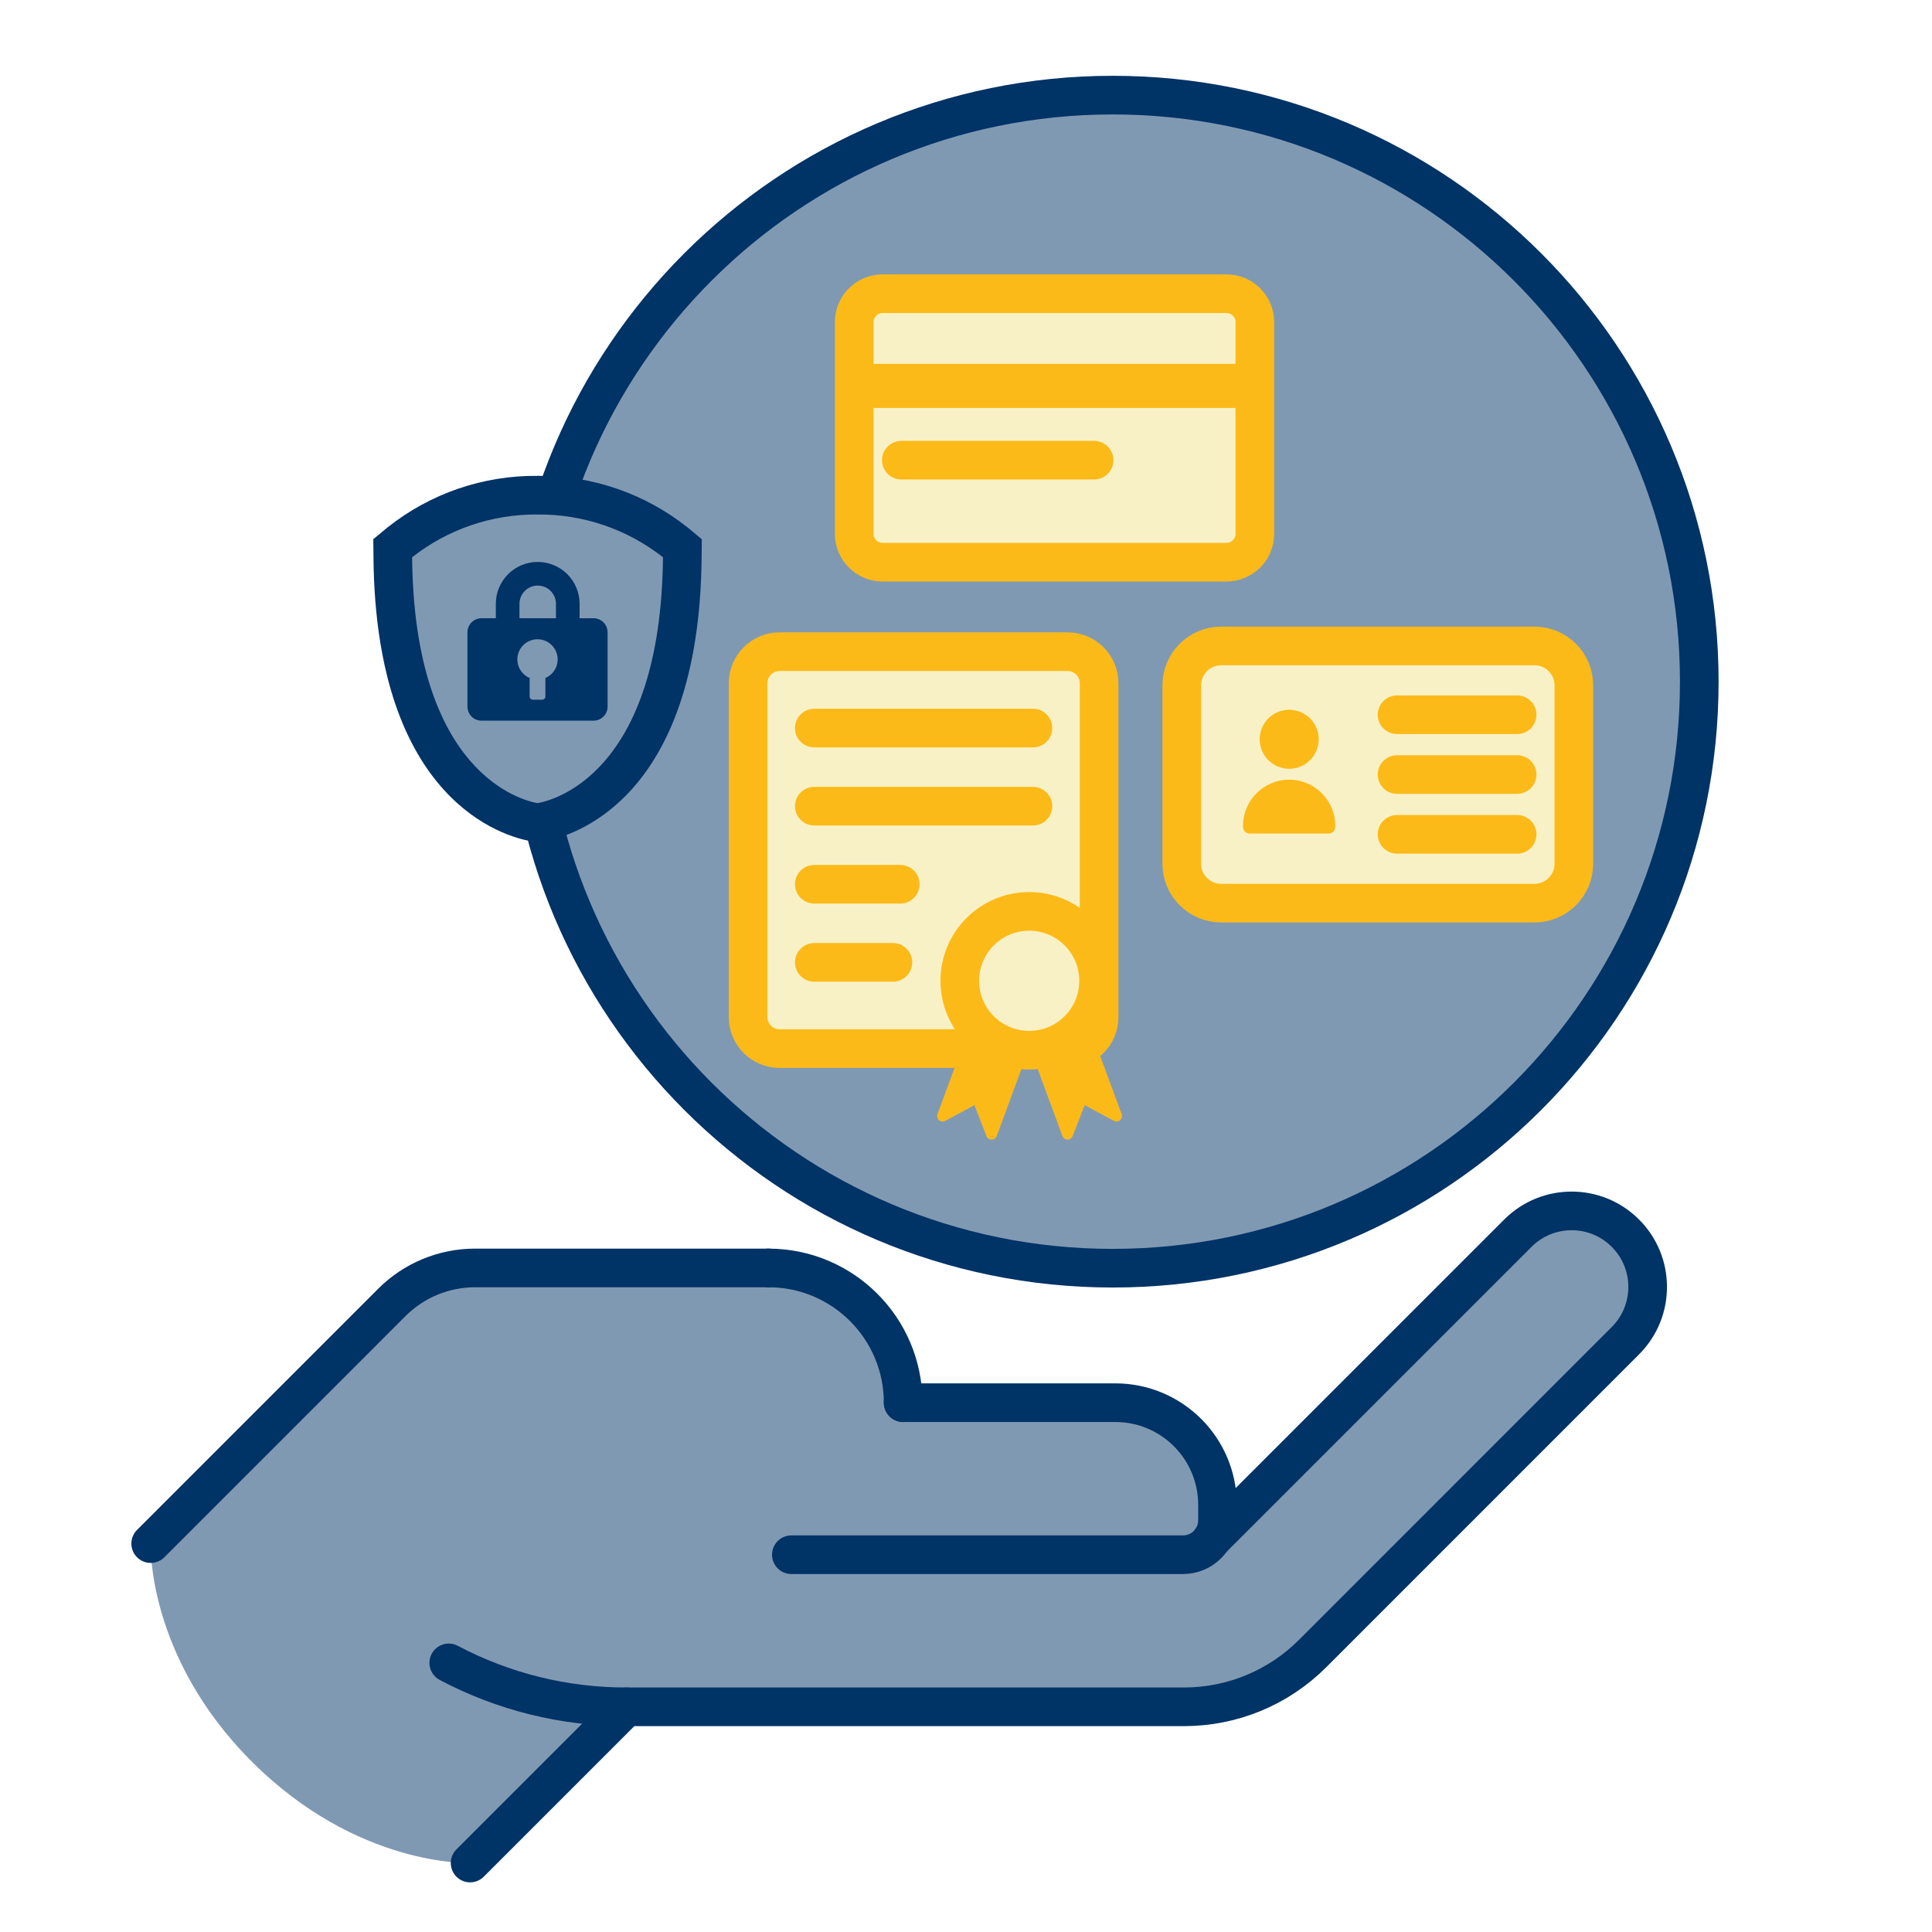
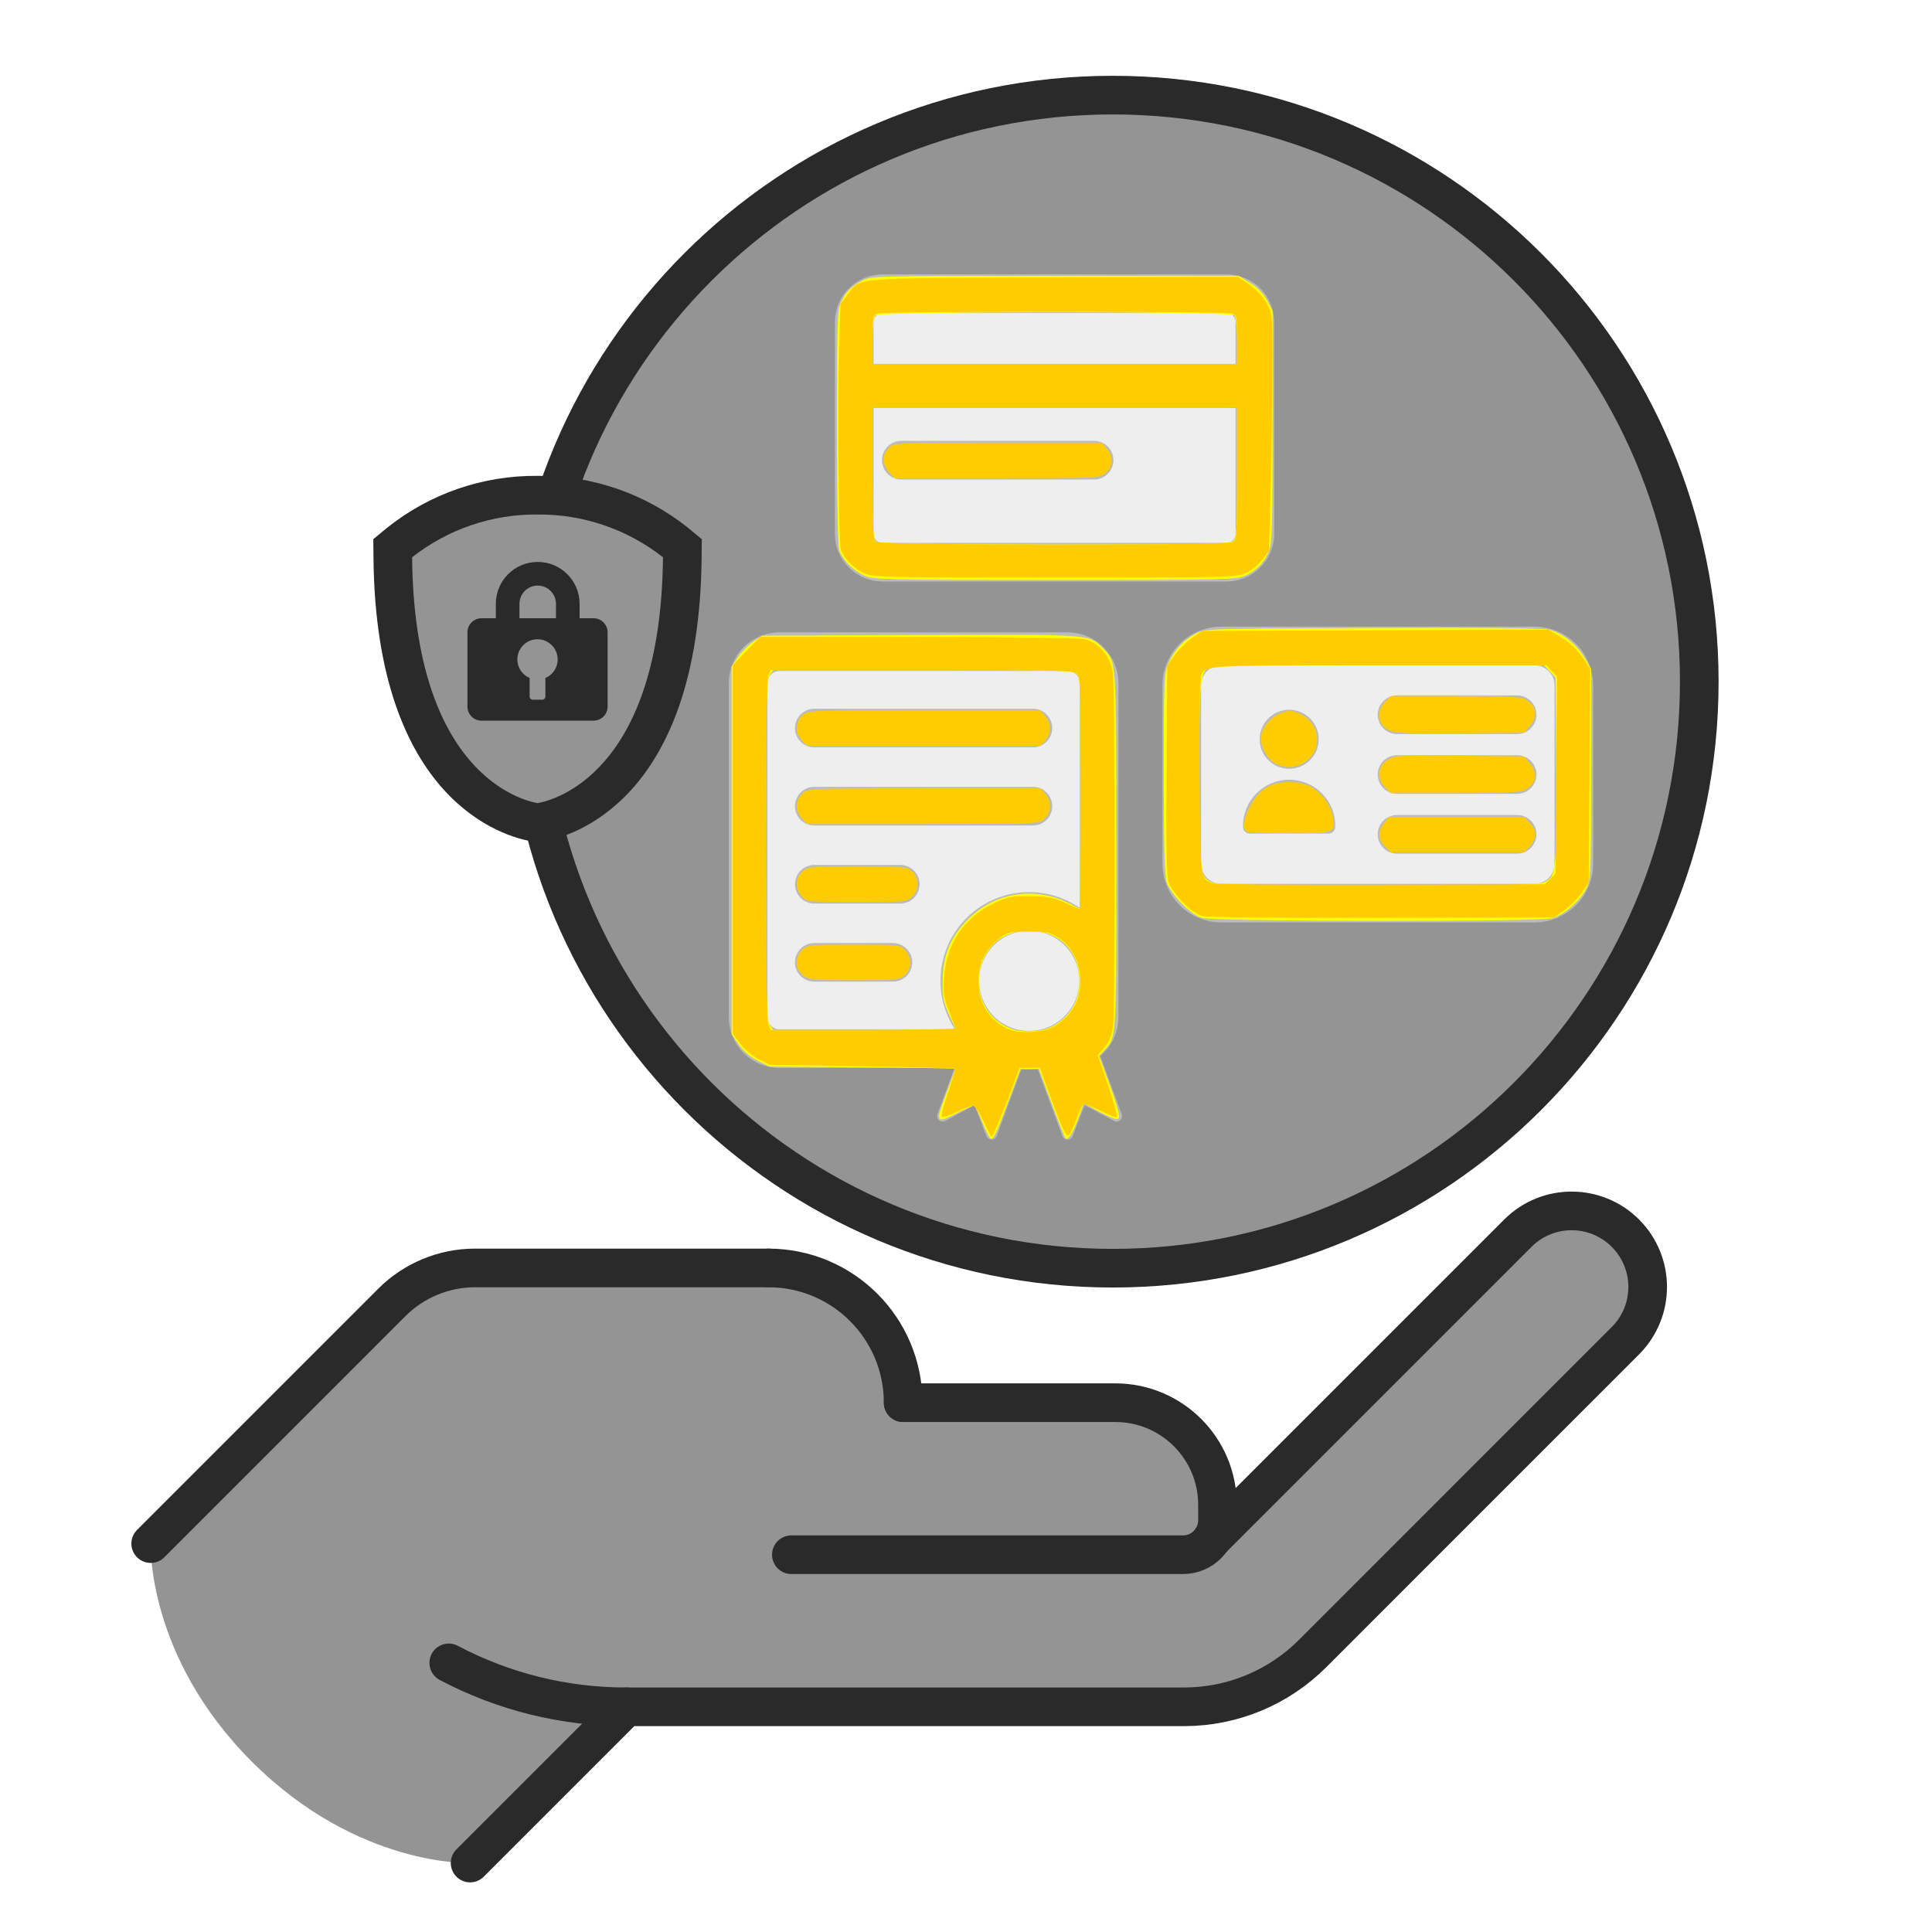
- <svg xmlns="http://www.w3.org/2000/svg" id="Group_2461" data-name="Group 2461" width="200" height="200" viewBox="0 0 200 200">
-   <defs>
+ <svg xmlns="http://www.w3.org/2000/svg" id="Group_2461" data-name="Group 2461" width="200" height="200" viewBox="0 0 200 200" version="1.1">
+   <defs id="defs1">
    <clipPath id="clip-path">
      <rect id="Rectangle_1807" data-name="Rectangle 1807" width="200" height="200" fill="none" />
    </clipPath>
  </defs>
  <g id="Group_2460" data-name="Group 2460" clip-path="url(#clip-path)">
-     <path id="Path_708" data-name="Path 708" d="M175.908,70.565A60.718,60.718,0,1,1,115.19,9.847a60.718,60.718,0,0,1,60.718,60.718" fill="#8099b3" />
-     <path id="Path_709" data-name="Path 709" d="M168.3,138.753l-32.439,32.429a18.8,18.8,0,0,1-13.292,5.508H64.834L48.667,192.858s-11.635.459-22.585-10.482S15.6,159.792,15.6,159.792l24.963-24.964a12.189,12.189,0,0,1,8.618-3.569H79.541A13.948,13.948,0,0,1,93.5,145.207h21.966a10.576,10.576,0,0,1,10.575,10.575v1.6a3.551,3.551,0,0,1-.581,1.949l31.708-31.718A7.876,7.876,0,0,1,168.3,138.753" fill="#8099b3" />
-     <path id="Path_710" data-name="Path 710" d="M125.43,159.361v-.009l.009-.01.019-.009" fill="#8099b3" />
-     <line id="Line_124" data-name="Line 124" x1="0.013" y2="0.013" transform="translate(125.431 159.342)" fill="#8099b3" />
-     <path id="Path_711" data-name="Path 711" d="M48.665,192.86l16.172-16.172h57.741a18.8,18.8,0,0,0,13.289-5.5L168.3,138.75a7.871,7.871,0,0,0-11.131-11.131l-31.739,31.739" fill="none" stroke="#036" stroke-linecap="round" stroke-linejoin="round" stroke-width="4" />
-     <path id="Path_712" data-name="Path 712" d="M46.455,172.14a39.166,39.166,0,0,0,18.382,4.548" fill="none" stroke="#036" stroke-linecap="round" stroke-linejoin="round" stroke-width="4" />
-     <path id="Path_713" data-name="Path 713" d="M93.494,145.206h21.965a10.576,10.576,0,0,1,10.576,10.575v1.6a3.563,3.563,0,0,1-3.563,3.562H81.921" fill="none" stroke="#036" stroke-linecap="round" stroke-linejoin="round" stroke-width="4" />
-     <path id="Path_714" data-name="Path 714" d="M79.545,131.257a13.949,13.949,0,0,1,13.949,13.949" fill="none" stroke="#036" stroke-linecap="round" stroke-linejoin="round" stroke-width="4" />
-     <path id="Path_715" data-name="Path 715" d="M79.545,131.257H49.178a12.179,12.179,0,0,0-8.612,3.567L15.6,159.793" fill="none" stroke="#036" stroke-linecap="round" stroke-linejoin="round" stroke-width="4" />
-     <line id="Line_125" data-name="Line 125" x1="0.013" y2="0.013" transform="translate(125.431 159.342)" fill="#8099b3" />
-     <path id="Path_716" data-name="Path 716" d="M158.845,93.491H126.417a4.079,4.079,0,0,1-4.079-4.079V70.947a4.079,4.079,0,0,1,4.079-4.079h32.428a4.079,4.079,0,0,1,4.079,4.079V89.412a4.079,4.079,0,0,1-4.079,4.079" fill="#f9f1c6" />
-     <rect id="Rectangle_1803" data-name="Rectangle 1803" width="40.586" height="26.623" rx="4.079" transform="translate(122.338 66.868)" fill="none" stroke="#fcba19" stroke-linejoin="round" stroke-width="4" />
-     <line id="Line_126" data-name="Line 126" x2="12.431" transform="translate(144.621 73.989)" fill="none" stroke="#fcba19" stroke-linecap="round" stroke-linejoin="round" stroke-width="4" />
-     <line id="Line_127" data-name="Line 127" x2="12.431" transform="translate(144.621 80.18)" fill="none" stroke="#fcba19" stroke-linecap="round" stroke-linejoin="round" stroke-width="4" />
-     <line id="Line_128" data-name="Line 128" x2="12.431" transform="translate(144.621 86.37)" fill="none" stroke="#fcba19" stroke-linecap="round" stroke-linejoin="round" stroke-width="4" />
-     <path id="Path_717" data-name="Path 717" d="M133.453,73.473A3.056,3.056,0,1,1,130.4,76.53a3.057,3.057,0,0,1,3.057-3.057" fill="#fcba19" />
-     <path id="Path_718" data-name="Path 718" d="M133.454,80.714h0a4.775,4.775,0,0,1,4.775,4.776V85.6a.689.689,0,0,1-.689.69h-8.173a.689.689,0,0,1-.689-.69V85.49a4.776,4.776,0,0,1,4.776-4.776" fill="#fcba19" />
-     <path id="Path_719" data-name="Path 719" d="M110.516,108.552H80.708a3.263,3.263,0,0,1-3.263-3.263V70.725a3.263,3.263,0,0,1,3.263-3.263h29.808a3.263,3.263,0,0,1,3.263,3.263v34.564a3.263,3.263,0,0,1-3.263,3.263" fill="#f9f1c6" />
-     <rect id="Rectangle_1804" data-name="Rectangle 1804" width="36.334" height="41.09" rx="3.263" transform="translate(77.445 67.462)" fill="none" stroke="#fcba19" stroke-linecap="round" stroke-linejoin="round" stroke-width="4" />
-     <path id="Path_720" data-name="Path 720" d="M113.684,100.758a7.184,7.184,0,1,1-7.916-6.369,7.184,7.184,0,0,1,7.916,6.369" fill="#f9f1c6" />
-     <path id="Path_721" data-name="Path 721" d="M113.684,100.758a7.184,7.184,0,1,1-7.916-6.369A7.184,7.184,0,0,1,113.684,100.758Z" fill="none" stroke="#fcba19" stroke-linecap="round" stroke-linejoin="round" stroke-width="4" />
-     <path id="Path_722" data-name="Path 722" d="M100.635,105.623l-3.585,9.71a.568.568,0,0,0,.8.7l3.026-1.627,1.243,3.2a.568.568,0,0,0,1.062-.008l3.281-8.887a7.185,7.185,0,0,1-5.829-3.088" fill="#fcba19" />
-     <path id="Path_723" data-name="Path 723" d="M112.5,105.546a7.164,7.164,0,0,1-5.18,3.128c-.208.022-.415.031-.621.035l3.281,8.888a.568.568,0,0,0,1.062.009l1.243-3.2,3.027,1.627a.568.568,0,0,0,.8-.7Z" fill="#fcba19" />
-     <line id="Line_129" data-name="Line 129" x2="22.634" transform="translate(84.295 75.37)" fill="#f9f1c6" />
-     <line id="Line_130" data-name="Line 130" x2="22.634" transform="translate(84.295 75.37)" fill="none" stroke="#fcba19" stroke-linecap="round" stroke-linejoin="round" stroke-width="4" />
-     <line id="Line_131" data-name="Line 131" x2="22.634" transform="translate(84.295 83.454)" fill="#f9f1c6" />
-     <line id="Line_132" data-name="Line 132" x2="22.634" transform="translate(84.295 83.454)" fill="none" stroke="#fcba19" stroke-linecap="round" stroke-linejoin="round" stroke-width="4" />
-     <line id="Line_133" data-name="Line 133" x2="8.901" transform="translate(84.295 91.538)" fill="#f9f1c6" />
-     <line id="Line_134" data-name="Line 134" x2="8.901" transform="translate(84.295 91.538)" fill="none" stroke="#fcba19" stroke-linecap="round" stroke-linejoin="round" stroke-width="4" />
-     <line id="Line_135" data-name="Line 135" x2="8.139" transform="translate(84.295 99.623)" fill="#f9f1c6" />
-     <line id="Line_136" data-name="Line 136" x2="8.139" transform="translate(84.295 99.623)" fill="none" stroke="#fcba19" stroke-linecap="round" stroke-linejoin="round" stroke-width="4" />
-     <path id="Path_724" data-name="Path 724" d="M126.968,58.195H91.363a2.934,2.934,0,0,1-2.933-2.934V33.341a2.933,2.933,0,0,1,2.934-2.934h35.6a2.934,2.934,0,0,1,2.934,2.934v21.92a2.934,2.934,0,0,1-2.934,2.934" fill="#f9f1c6" />
-     <path id="Rectangle_1805" data-name="Rectangle 1805" d="M2.934,0H38.539a2.933,2.933,0,0,1,2.933,2.933V24.854a2.934,2.934,0,0,1-2.934,2.934H2.934A2.934,2.934,0,0,1,0,24.854V2.934A2.934,2.934,0,0,1,2.934,0Z" transform="translate(88.43 30.407)" fill="none" stroke="#fcba19" stroke-linejoin="round" stroke-width="4" />
-     <line id="Line_137" data-name="Line 137" x2="19.958" transform="translate(93.303 47.638)" fill="none" stroke="#fcba19" stroke-linecap="round" stroke-linejoin="round" stroke-width="4" />
-     <rect id="Rectangle_1806" data-name="Rectangle 1806" width="41.472" height="4.565" transform="translate(88.43 37.667)" fill="#fcba19" />
-     <path id="Path_725" data-name="Path 725" d="M175.908,70.565A60.718,60.718,0,1,1,115.19,9.847,60.718,60.718,0,0,1,175.908,70.565Z" fill="none" stroke="#036" stroke-linecap="round" stroke-linejoin="round" stroke-width="4" />
-     <path id="Path_726" data-name="Path 726" d="M55.3,85.111c-2.406-.421-14.417-3.723-14.64-27.4l-.008-.954.734-.607A22.868,22.868,0,0,1,55.647,51.26,22.554,22.554,0,0,1,69.9,56.145l.735.608-.009.953c-.223,23.7-12.236,26.988-14.642,27.4l-.343.06Z" fill="#8099b3" />
-     <path id="Path_727" data-name="Path 727" d="M55.646,53.261A20.7,20.7,0,0,1,68.63,57.688c-.21,22.463-11.438,25.185-12.984,25.453-1.575-.275-12.774-3.012-12.984-25.453a20.7,20.7,0,0,1,12.984-4.427m0-4A24.562,24.562,0,0,0,40.114,54.6l-1.47,1.214.018,1.907C38.9,82.992,52.277,86.612,54.956,87.081l.687.121.688-.12c2.68-.465,16.062-4.069,16.3-29.356l.018-1.908L71.177,54.6a24.589,24.589,0,0,0-15.531-5.342" fill="#036" />
-     <path id="Path_728" data-name="Path 728" d="M61.4,64H49.888a1.462,1.462,0,0,0-1.5,1.422v7.759a1.461,1.461,0,0,0,1.5,1.422H61.4a1.461,1.461,0,0,0,1.5-1.422V65.424A1.461,1.461,0,0,0,61.4,64m-4.942,6.181v1.922a.326.326,0,0,1-.327.327h-.976a.326.326,0,0,1-.327-.327V70.183a2.086,2.086,0,1,1,1.63,0" fill="#036" />
-     <path id="Path_729" data-name="Path 729" d="M60,64.915H57.553V62.508a1.889,1.889,0,0,0-3.778,0v2.407H51.328V62.508a4.336,4.336,0,0,1,8.672,0Z" fill="#036" />
+     <path id="Path_708" data-name="Path 708" d="M175.908,70.565A60.718,60.718,0,1,1,115.19,9.847a60.718,60.718,0,0,1,60.718,60.718" fill="#8099b3" style="fill:#949494" />
+     <path id="Path_709" data-name="Path 709" d="M168.3,138.753l-32.439,32.429a18.8,18.8,0,0,1-13.292,5.508H64.834L48.667,192.858s-11.635.459-22.585-10.482S15.6,159.792,15.6,159.792l24.963-24.964a12.189,12.189,0,0,1,8.618-3.569H79.541A13.948,13.948,0,0,1,93.5,145.207h21.966a10.576,10.576,0,0,1,10.575,10.575v1.6a3.551,3.551,0,0,1-.581,1.949l31.708-31.718A7.876,7.876,0,0,1,168.3,138.753" fill="#8099b3" style="fill:#949494" />
+     <path id="Path_710" data-name="Path 710" d="M125.43,159.361v-.009l.009-.01.019-.009" fill="#8099b3" style="fill:#949494" />
+     <line id="Line_124" data-name="Line 124" x1="0.013" y2="0.013" transform="translate(125.431 159.342)" fill="#8099b3" style="fill:#949494" />
+     <path id="Path_711" data-name="Path 711" d="M48.665,192.86l16.172-16.172h57.741a18.8,18.8,0,0,0,13.289-5.5L168.3,138.75a7.871,7.871,0,0,0-11.131-11.131l-31.739,31.739" fill="none" stroke="#036" stroke-linecap="round" stroke-linejoin="round" stroke-width="4" style="stroke:#2a2a2a" />
+     <path id="Path_712" data-name="Path 712" d="M46.455,172.14a39.166,39.166,0,0,0,18.382,4.548" fill="none" stroke="#036" stroke-linecap="round" stroke-linejoin="round" stroke-width="4" style="stroke:#2a2a2a" />
+     <path id="Path_713" data-name="Path 713" d="M93.494,145.206h21.965a10.576,10.576,0,0,1,10.576,10.575v1.6a3.563,3.563,0,0,1-3.563,3.562H81.921" fill="none" stroke="#036" stroke-linecap="round" stroke-linejoin="round" stroke-width="4" style="stroke:#2a2a2a" />
+     <path id="Path_714" data-name="Path 714" d="M79.545,131.257a13.949,13.949,0,0,1,13.949,13.949" fill="none" stroke="#036" stroke-linecap="round" stroke-linejoin="round" stroke-width="4" style="stroke:#2a2a2a" />
+     <path id="Path_715" data-name="Path 715" d="M79.545,131.257H49.178a12.179,12.179,0,0,0-8.612,3.567L15.6,159.793" fill="none" stroke="#036" stroke-linecap="round" stroke-linejoin="round" stroke-width="4" style="stroke:#2a2a2a" />
+     <line id="Line_125" data-name="Line 125" x1="0.013" y2="0.013" transform="translate(125.431 159.342)" fill="#8099b3" style="fill:#949494" />
+     <path id="Path_716" data-name="Path 716" d="M158.845,93.491H126.417a4.079,4.079,0,0,1-4.079-4.079V70.947a4.079,4.079,0,0,1,4.079-4.079h32.428a4.079,4.079,0,0,1,4.079,4.079V89.412a4.079,4.079,0,0,1-4.079,4.079" fill="#f9f1c6" style="fill:#eeeeee" />
+     <rect id="Rectangle_1803" data-name="Rectangle 1803" width="40.586" height="26.623" rx="4.079" transform="translate(122.338 66.868)" fill="none" stroke="#fcba19" stroke-linejoin="round" stroke-width="4" style="stroke:#bbbbbb" />
+     <line id="Line_126" data-name="Line 126" x2="12.431" transform="translate(144.621 73.989)" fill="none" stroke="#fcba19" stroke-linecap="round" stroke-linejoin="round" stroke-width="4" style="stroke:#bbbbbb" />
+     <line id="Line_127" data-name="Line 127" x2="12.431" transform="translate(144.621 80.18)" fill="none" stroke="#fcba19" stroke-linecap="round" stroke-linejoin="round" stroke-width="4" style="stroke:#bbbbbb" />
+     <line id="Line_128" data-name="Line 128" x2="12.431" transform="translate(144.621 86.37)" fill="none" stroke="#fcba19" stroke-linecap="round" stroke-linejoin="round" stroke-width="4" style="stroke:#bbbbbb" />
+     <path id="Path_717" data-name="Path 717" d="M133.453,73.473A3.056,3.056,0,1,1,130.4,76.53a3.057,3.057,0,0,1,3.057-3.057" fill="#fcba19" style="fill:#bbbbbb" />
+     <path id="Path_718" data-name="Path 718" d="M133.454,80.714h0a4.775,4.775,0,0,1,4.775,4.776V85.6a.689.689,0,0,1-.689.69h-8.173a.689.689,0,0,1-.689-.69V85.49a4.776,4.776,0,0,1,4.776-4.776" fill="#fcba19" style="fill:#bbbbbb" />
+     <path id="Path_719" data-name="Path 719" d="M110.516,108.552H80.708a3.263,3.263,0,0,1-3.263-3.263V70.725a3.263,3.263,0,0,1,3.263-3.263h29.808a3.263,3.263,0,0,1,3.263,3.263v34.564a3.263,3.263,0,0,1-3.263,3.263" fill="#f9f1c6" style="fill:#eeeeee" />
+     <rect id="Rectangle_1804" data-name="Rectangle 1804" width="36.334" height="41.09" rx="3.263" transform="translate(77.445 67.462)" fill="none" stroke="#fcba19" stroke-linecap="round" stroke-linejoin="round" stroke-width="4" style="stroke:#bbbbbb" />
+     <path id="Path_720" data-name="Path 720" d="M113.684,100.758a7.184,7.184,0,1,1-7.916-6.369,7.184,7.184,0,0,1,7.916,6.369" fill="#f9f1c6" style="fill:#eeeeee" />
+     <path id="Path_721" data-name="Path 721" d="M113.684,100.758a7.184,7.184,0,1,1-7.916-6.369A7.184,7.184,0,0,1,113.684,100.758Z" fill="none" stroke="#fcba19" stroke-linecap="round" stroke-linejoin="round" stroke-width="4" style="stroke:#bbbbbb" />
+     <path id="Path_722" data-name="Path 722" d="M100.635,105.623l-3.585,9.71a.568.568,0,0,0,.8.7l3.026-1.627,1.243,3.2a.568.568,0,0,0,1.062-.008l3.281-8.887a7.185,7.185,0,0,1-5.829-3.088" fill="#fcba19" style="fill:#bbbbbb" />
+     <path id="Path_723" data-name="Path 723" d="M112.5,105.546a7.164,7.164,0,0,1-5.18,3.128c-.208.022-.415.031-.621.035l3.281,8.888a.568.568,0,0,0,1.062.009l1.243-3.2,3.027,1.627a.568.568,0,0,0,.8-.7Z" fill="#fcba19" style="fill:#bbbbbb" />
+     <line id="Line_129" data-name="Line 129" x2="22.634" transform="translate(84.295 75.37)" fill="#f9f1c6" style="fill:#eeeeee" />
+     <line id="Line_130" data-name="Line 130" x2="22.634" transform="translate(84.295 75.37)" fill="none" stroke="#fcba19" stroke-linecap="round" stroke-linejoin="round" stroke-width="4" style="stroke:#bbbbbb" />
+     <line id="Line_131" data-name="Line 131" x2="22.634" transform="translate(84.295 83.454)" fill="#f9f1c6" style="fill:#eeeeee" />
+     <line id="Line_132" data-name="Line 132" x2="22.634" transform="translate(84.295 83.454)" fill="none" stroke="#fcba19" stroke-linecap="round" stroke-linejoin="round" stroke-width="4" style="stroke:#bbbbbb" />
+     <line id="Line_133" data-name="Line 133" x2="8.901" transform="translate(84.295 91.538)" fill="#f9f1c6" style="fill:#eeeeee" />
+     <line id="Line_134" data-name="Line 134" x2="8.901" transform="translate(84.295 91.538)" fill="none" stroke="#fcba19" stroke-linecap="round" stroke-linejoin="round" stroke-width="4" style="stroke:#bbbbbb" />
+     <line id="Line_135" data-name="Line 135" x2="8.139" transform="translate(84.295 99.623)" fill="#f9f1c6" style="fill:#eeeeee" />
+     <line id="Line_136" data-name="Line 136" x2="8.139" transform="translate(84.295 99.623)" fill="none" stroke="#fcba19" stroke-linecap="round" stroke-linejoin="round" stroke-width="4" style="stroke:#bbbbbb" />
+     <path id="Path_724" data-name="Path 724" d="M126.968,58.195H91.363a2.934,2.934,0,0,1-2.933-2.934V33.341a2.933,2.933,0,0,1,2.934-2.934h35.6a2.934,2.934,0,0,1,2.934,2.934v21.92a2.934,2.934,0,0,1-2.934,2.934" fill="#f9f1c6" style="fill:#eeeeee" />
+     <path id="Rectangle_1805" data-name="Rectangle 1805" d="M2.934,0H38.539a2.933,2.933,0,0,1,2.933,2.933V24.854a2.934,2.934,0,0,1-2.934,2.934H2.934A2.934,2.934,0,0,1,0,24.854V2.934A2.934,2.934,0,0,1,2.934,0Z" transform="translate(88.43 30.407)" fill="none" stroke="#fcba19" stroke-linejoin="round" stroke-width="4" style="stroke:#bbbbbb" />
+     <line id="Line_137" data-name="Line 137" x2="19.958" transform="translate(93.303 47.638)" fill="none" stroke="#fcba19" stroke-linecap="round" stroke-linejoin="round" stroke-width="4" style="stroke:#bbbbbb" />
+     <rect id="Rectangle_1806" data-name="Rectangle 1806" width="41.472" height="4.565" transform="translate(88.43 37.667)" fill="#fcba19" style="fill:#bbbbbb" />
+     <path id="Path_725" data-name="Path 725" d="M175.908,70.565A60.718,60.718,0,1,1,115.19,9.847,60.718,60.718,0,0,1,175.908,70.565Z" fill="none" stroke="#036" stroke-linecap="round" stroke-linejoin="round" stroke-width="4" style="stroke:#2a2a2a" />
+     <path id="Path_726" data-name="Path 726" d="M55.3,85.111c-2.406-.421-14.417-3.723-14.64-27.4l-.008-.954.734-.607A22.868,22.868,0,0,1,55.647,51.26,22.554,22.554,0,0,1,69.9,56.145l.735.608-.009.953c-.223,23.7-12.236,26.988-14.642,27.4l-.343.06Z" fill="#8099b3" style="fill:#949494" />
+     <path id="Path_727" data-name="Path 727" d="M55.646,53.261A20.7,20.7,0,0,1,68.63,57.688c-.21,22.463-11.438,25.185-12.984,25.453-1.575-.275-12.774-3.012-12.984-25.453a20.7,20.7,0,0,1,12.984-4.427m0-4A24.562,24.562,0,0,0,40.114,54.6l-1.47,1.214.018,1.907C38.9,82.992,52.277,86.612,54.956,87.081l.687.121.688-.12c2.68-.465,16.062-4.069,16.3-29.356l.018-1.908L71.177,54.6a24.589,24.589,0,0,0-15.531-5.342" fill="#036" style="fill:#2a2a2a" />
+     <path id="Path_728" data-name="Path 728" d="M61.4,64H49.888a1.462,1.462,0,0,0-1.5,1.422v7.759a1.461,1.461,0,0,0,1.5,1.422H61.4a1.461,1.461,0,0,0,1.5-1.422V65.424A1.461,1.461,0,0,0,61.4,64m-4.942,6.181v1.922a.326.326,0,0,1-.327.327h-.976a.326.326,0,0,1-.327-.327V70.183a2.086,2.086,0,1,1,1.63,0" fill="#036" style="fill:#2a2a2a" />
+     <path id="Path_729" data-name="Path 729" d="M60,64.915H57.553V62.508a1.889,1.889,0,0,0-3.778,0v2.407H51.328V62.508a4.336,4.336,0,0,1,8.672,0Z" fill="#036" style="fill:#2a2a2a" />
  </g>
+   <path style="fill:#ffff00;stroke-width:0.245" d="m 101.699,116.176 c -0.37,-0.944 -0.769,-1.716 -0.886,-1.716 -0.117,0 -0.869,0.331 -1.67,0.735 -2.33,1.176 -2.366,1.104 -1.103,-2.206 0.472,-1.236 0.858,-2.288 0.858,-2.336 0,-0.049 -4.329,-0.122 -9.62,-0.163 l -9.62,-0.074 -1.224,-0.613 c -0.775,-0.388 -1.494,-1.002 -1.961,-1.676 l -0.737,-1.063 V 88.03 68.995 l 0.671,-0.98 c 0.369,-0.539 1.078,-1.256 1.575,-1.593 l 0.904,-0.613 16.317,-0.069 c 17.868,-0.075 17.563,-0.097 18.959,1.36 1.445,1.509 1.398,0.817 1.406,20.874 0.007,19.86 0.037,19.38 -1.277,20.779 l -0.516,0.549 1.14,3.119 c 0.766,2.095 1.059,3.2 0.893,3.365 -0.166,0.166 -0.8,-0.052 -1.931,-0.662 l -1.684,-0.909 -0.557,1.533 c -0.552,1.517 -1.086,2.36 -1.337,2.109 -0.071,-0.071 -0.72,-1.719 -1.441,-3.662 l -1.311,-3.532 h -0.955 -0.955 l -1.124,3 c -1.39,3.71 -1.625,4.23 -1.913,4.23 -0.126,0 -0.532,-0.772 -0.902,-1.716 z m 7.164,-9.883 c 1.854,-0.959 2.882,-2.636 2.881,-4.7 -0.002,-3.347 -2.344,-5.468 -5.766,-5.22 -5.416,0.392 -6.426,8.165 -1.313,10.114 1.144,0.436 3.161,0.343 4.198,-0.193 z m -9.965,0.231 c 0,-0.051 -0.3,-0.74 -0.667,-1.532 -0.556,-1.2 -0.665,-1.765 -0.654,-3.4 0.016,-2.551 0.691,-4.318 2.334,-6.116 2.803,-3.067 7.075,-3.836 10.805,-1.946 l 1.172,0.594 V 82.193 c 0,-10.76 -0.04,-11.977 -0.406,-12.382 -0.385,-0.425 -1.201,-0.448 -15.917,-0.448 h -15.512 l -0.382,0.545 c -0.337,0.481 -0.382,2.606 -0.382,18.083 0,15.477 0.045,17.602 0.382,18.083 l 0.382,0.545 h 9.422 c 5.182,0 9.422,-0.042 9.422,-0.093 z" id="path1" />
+   <path style="fill:#ffff00;stroke-width:0.245" d="m 124.387,95.023 c -1.203,-0.379 -3.255,-2.504 -3.623,-3.752 -0.214,-0.723 -0.297,-3.917 -0.293,-11.275 0.005,-9.797 0.028,-10.316 0.505,-11.369 0.616,-1.36 1.515,-2.332 2.799,-3.025 0.974,-0.526 1.085,-0.529 18.333,-0.597 11.273,-0.044 17.678,0.02 18.283,0.183 1.363,0.367 2.838,1.538 3.625,2.877 l 0.69,1.175 v 10.907 c 0,10.792 -0.006,10.918 -0.543,11.922 -0.687,1.284 -2.237,2.621 -3.466,2.989 -1.301,0.39 -35.065,0.356 -36.309,-0.036 z m 35.542,-3.725 c 1.174,-0.607 1.251,-1.384 1.172,-11.749 l -0.072,-9.411 -0.594,-0.632 -0.594,-0.632 h -17.13 c -10.705,0 -17.298,0.09 -17.579,0.24 -0.902,0.482 -0.99,1.501 -0.981,11.255 0.009,10.116 0.028,10.283 1.244,10.957 0.47,0.26 3.881,0.326 17.203,0.333 14.336,0.007 16.716,-0.042 17.332,-0.361 z" id="path2" />
+   <path style="fill:#ffff00;stroke-width:0.245" d="M 89.461,59.584 C 88.32,59.056 87.273,58.012 86.903,57.031 86.731,56.577 86.642,52.186 86.642,44.214 c 0,-11.415 0.027,-12.179 0.464,-13.036 0.533,-1.044 1.024,-1.521 2.232,-2.167 0.817,-0.437 1.765,-0.458 19.872,-0.458 h 19.014 l 1.187,0.735 c 0.78,0.483 1.383,1.106 1.758,1.816 l 0.571,1.08 v 11.979 c 0,10.258 -0.054,12.11 -0.379,12.887 -0.506,1.211 -1.253,1.987 -2.439,2.535 -0.926,0.427 -2.019,0.452 -19.73,0.452 -17.734,0 -18.803,-0.025 -19.73,-0.454 z m 38.218,-3.597 c 0.331,-0.331 0.385,-1.323 0.385,-7.108 V 42.157 H 109.191 90.319 v 6.851 c 0,6.266 0.037,6.872 0.429,7.1 0.28,0.163 6.678,0.252 18.487,0.257 16.096,0.007 18.1,-0.034 18.444,-0.378 z m 0.385,-20.644 c 0,-1.541 -0.105,-2.507 -0.294,-2.696 -0.426,-0.426 -36.731,-0.426 -37.157,0 -0.189,0.189 -0.294,1.155 -0.294,2.696 v 2.402 h 18.873 18.873 z" id="path3" />
+   <path style="fill:#ffcc00;stroke-width:0.245" d="m 89.451,59.343 c -1.089,-0.495 -2.258,-1.729 -2.426,-2.561 -0.202,-1.001 -0.313,-14.495 -0.164,-19.915 l 0.149,-5.412 0.687,-0.9 c 1.427,-1.87 0.014,-1.749 21.354,-1.827 l 19.1,-0.07 1.174,0.801 c 0.714,0.487 1.417,1.248 1.795,1.941 0.617,1.134 0.62,1.169 0.592,6.989 -0.015,3.217 -0.098,8.726 -0.184,12.242 l -0.156,6.392 -0.707,0.926 c -0.389,0.509 -1.161,1.132 -1.716,1.384 -0.957,0.435 -1.969,0.458 -19.759,0.458 -17.668,0 -18.807,-0.026 -19.741,-0.45 z m 38.139,-3.224 c 0.451,-0.242 0.474,-0.582 0.474,-7.108 V 42.157 H 109.191 90.319 v 6.814 c 0,4.973 0.079,6.893 0.294,7.108 0.389,0.389 36.252,0.428 36.977,0.04 z m 0.474,-20.931 c 0,-2.435 -0.026,-2.566 -0.551,-2.736 -0.72,-0.234 -35.922,-0.234 -36.642,0 -0.525,0.171 -0.551,0.301 -0.551,2.736 v 2.557 h 18.873 18.873 z" id="path4" />
+   <path style="fill:#ffcc00;stroke-width:0.245" d="m 92.098,48.958 c -0.796,-0.858 -0.821,-1.878 -0.064,-2.635 0.475,-0.475 0.817,-0.49 11.232,-0.49 h 10.742 l 0.533,0.567 c 0.754,0.803 0.704,1.959 -0.113,2.601 -0.631,0.496 -0.893,0.508 -11.232,0.508 H 92.61 Z" id="path5" />
+   <path style="fill:#ffcc00;stroke-width:0.245" d="m 101.802,116.054 c -0.41,-0.876 -0.898,-1.593 -1.085,-1.593 -0.187,0 -0.945,0.297 -1.686,0.66 -0.741,0.363 -1.428,0.579 -1.527,0.48 -0.099,-0.099 0.188,-1.228 0.638,-2.508 0.45,-1.28 0.764,-2.381 0.699,-2.446 -0.066,-0.066 -4.409,-0.186 -9.652,-0.267 l -9.533,-0.148 -1.177,-0.628 c -0.647,-0.345 -1.502,-1.07 -1.9,-1.611 l -0.723,-0.983 V 87.933 68.855 l 1.421,-1.462 1.421,-1.462 16.287,0.006 c 9.069,0.003 16.721,0.106 17.267,0.232 1.484,0.343 2.713,1.781 2.942,3.442 0.24,1.747 0.252,35.052 0.013,36.721 -0.129,0.903 -0.401,1.551 -0.877,2.093 l -0.69,0.786 1.081,3.176 c 0.595,1.747 0.981,3.21 0.858,3.251 -0.123,0.041 -0.898,-0.266 -1.723,-0.682 -0.825,-0.417 -1.592,-0.701 -1.704,-0.632 -0.112,0.069 -0.453,0.792 -0.757,1.607 -0.305,0.815 -0.645,1.537 -0.757,1.606 -0.274,0.17 -0.691,-0.716 -1.939,-4.119 l -1.056,-2.88 h -1.044 -1.044 l -0.666,1.777 c -1.051,2.805 -2.108,5.331 -2.231,5.331 -0.062,0 -0.448,-0.717 -0.858,-1.593 z m 7.023,-9.648 c 0.54,-0.245 1.335,-0.848 1.767,-1.339 2.007,-2.286 1.522,-6.304 -0.959,-7.946 -0.916,-0.606 -1.234,-0.674 -3.159,-0.674 -2.025,0 -2.19,0.041 -3.082,0.757 -1.436,1.155 -2.106,2.542 -2.106,4.362 0,2.358 1.195,4.203 3.255,5.025 0.997,0.398 3.212,0.302 4.284,-0.184 z m -9.929,0.047 c 0,-0.09 -0.29,-0.889 -0.644,-1.774 -0.562,-1.405 -0.627,-1.849 -0.514,-3.498 0.236,-3.445 2.008,-6.12 5.045,-7.615 1.476,-0.726 1.814,-0.795 3.829,-0.781 1.857,0.013 2.441,0.121 3.65,0.674 0.792,0.362 1.481,0.658 1.532,0.658 0.051,0 0.092,-5.397 0.092,-11.992 0,-10.575 -0.045,-12.038 -0.385,-12.377 -0.342,-0.342 -2.137,-0.385 -16.06,-0.385 H 79.767 l -0.239,0.629 c -0.323,0.85 -0.323,35.148 0,35.998 l 0.239,0.629 h 9.565 c 5.261,0 9.565,-0.074 9.565,-0.165 z" id="path6" />
+   <path style="fill:#ffcc00;stroke-width:0.245" d="m 83.008,76.639 c -0.708,-0.754 -0.693,-1.893 0.034,-2.576 0.566,-0.532 0.584,-0.533 12.58,-0.533 h 12.013 l 0.533,0.567 c 0.673,0.716 0.687,1.871 0.033,2.573 l -0.5,0.536 H 95.621 83.541 Z" id="path7" />
+   <path style="fill:#ffcc00;stroke-width:0.245" d="m 83.008,84.727 c -0.708,-0.754 -0.693,-1.893 0.034,-2.576 0.567,-0.532 0.583,-0.533 12.613,-0.533 h 12.046 l 0.5,0.536 c 0.681,0.731 0.649,1.934 -0.068,2.607 -0.566,0.532 -0.584,0.533 -12.58,0.533 H 83.541 Z" id="path8" />
+   <path style="fill:#ffcc00;stroke-width:0.245" d="m 83.008,92.815 c -0.708,-0.754 -0.693,-1.893 0.034,-2.576 0.545,-0.512 0.767,-0.533 5.714,-0.533 4.84,0 5.178,0.03 5.683,0.5 0.73,0.68 0.715,1.943 -0.031,2.644 -0.545,0.512 -0.767,0.533 -5.717,0.533 -5.066,0 -5.158,-0.009 -5.683,-0.567 z" id="path9" />
+   <path style="fill:#ffcc00;stroke-width:0.245" d="m 83.121,100.963 c -0.844,-0.664 -0.88,-1.882 -0.079,-2.636 0.542,-0.51 0.777,-0.533 5.349,-0.533 4.682,0 4.793,0.012 5.315,0.567 0.708,0.754 0.693,1.893 -0.034,2.576 -0.541,0.509 -0.78,0.533 -5.237,0.533 -4.353,0 -4.713,-0.035 -5.315,-0.508 z" id="path10" />
+   <path style="fill:#ffcc00;stroke-width:0.245" d="m 124.418,94.818 c -1.085,-0.315 -3.13,-2.432 -3.469,-3.59 -0.179,-0.611 -0.241,-4.424 -0.191,-11.612 l 0.075,-10.702 0.742,-1.056 c 0.408,-0.581 1.217,-1.39 1.798,-1.798 l 1.056,-0.742 17.933,-0.068 17.933,-0.068 1.329,0.804 c 0.811,0.49 1.652,1.275 2.156,2.011 l 0.827,1.208 -0.073,11.088 -0.073,11.088 -0.742,1.056 c -0.408,0.581 -1.217,1.39 -1.798,1.798 l -1.056,0.742 -17.81,0.042 c -11.039,0.026 -18.124,-0.05 -18.637,-0.199 z m 36.053,-3.832 0.558,-0.558 0.072,-10.199 0.072,-10.199 -0.543,-0.578 -0.543,-0.578 h -17.464 c -19.502,0 -18.077,-0.138 -18.357,1.78 -0.084,0.571 -0.118,5.241 -0.076,10.376 0.081,9.954 0.075,9.907 1.293,10.407 0.274,0.113 8.134,0.183 17.465,0.156 l 16.966,-0.048 z" id="path11" />
+   <path style="fill:#ffcc00;stroke-width:0.245" d="m 143.848,75.636 c -1.245,-0.552 -1.473,-1.979 -0.477,-2.976 l 0.602,-0.602 h 6.645 c 4.582,0 6.811,0.089 7.18,0.285 1.262,0.672 1.476,1.757 0.557,2.826 l -0.591,0.688 -6.578,0.058 c -5.146,0.045 -6.743,-0.016 -7.338,-0.279 z" id="path12" />
+   <path style="fill:#ffcc00;stroke-width:0.245" d="m 143.371,81.506 c -1.175,-1.175 -0.557,-2.879 1.162,-3.198 0.446,-0.083 3.605,-0.116 7.021,-0.075 l 6.21,0.075 0.591,0.688 c 0.919,1.069 0.705,2.154 -0.557,2.826 -0.369,0.197 -2.599,0.285 -7.18,0.285 h -6.645 z" id="path13" />
+   <path style="fill:#ffcc00;stroke-width:0.245" d="m 143.371,87.634 c -0.735,-0.735 -0.767,-1.572 -0.094,-2.429 l 0.508,-0.646 h 6.979 6.979 l 0.602,0.602 c 0.331,0.331 0.602,0.887 0.602,1.237 0,0.349 -0.271,0.906 -0.602,1.237 l -0.602,0.602 h -6.885 -6.885 z" id="path14" />
+   <path style="fill:#ffcc00;stroke-width:0.245" d="m 129.105,86.112 c -0.948,-0.382 0.298,-3.449 1.826,-4.495 1.27,-0.869 3.763,-0.88 5.015,-0.022 1.093,0.749 1.839,1.849 2.054,3.027 0.29,1.59 0.112,1.654 -4.513,1.632 -2.241,-0.011 -4.213,-0.075 -4.382,-0.143 z" id="path15" />
+   <path style="fill:#ffcc00;stroke-width:0.245" d="m 131.925,78.982 c -0.754,-0.467 -1.411,-1.665 -1.411,-2.573 0,-0.972 1.009,-2.228 2.091,-2.604 0.846,-0.293 1.091,-0.287 1.886,0.047 1.698,0.713 2.388,2.74 1.428,4.196 -0.895,1.358 -2.65,1.768 -3.995,0.934 z" id="path16" />
</svg>
